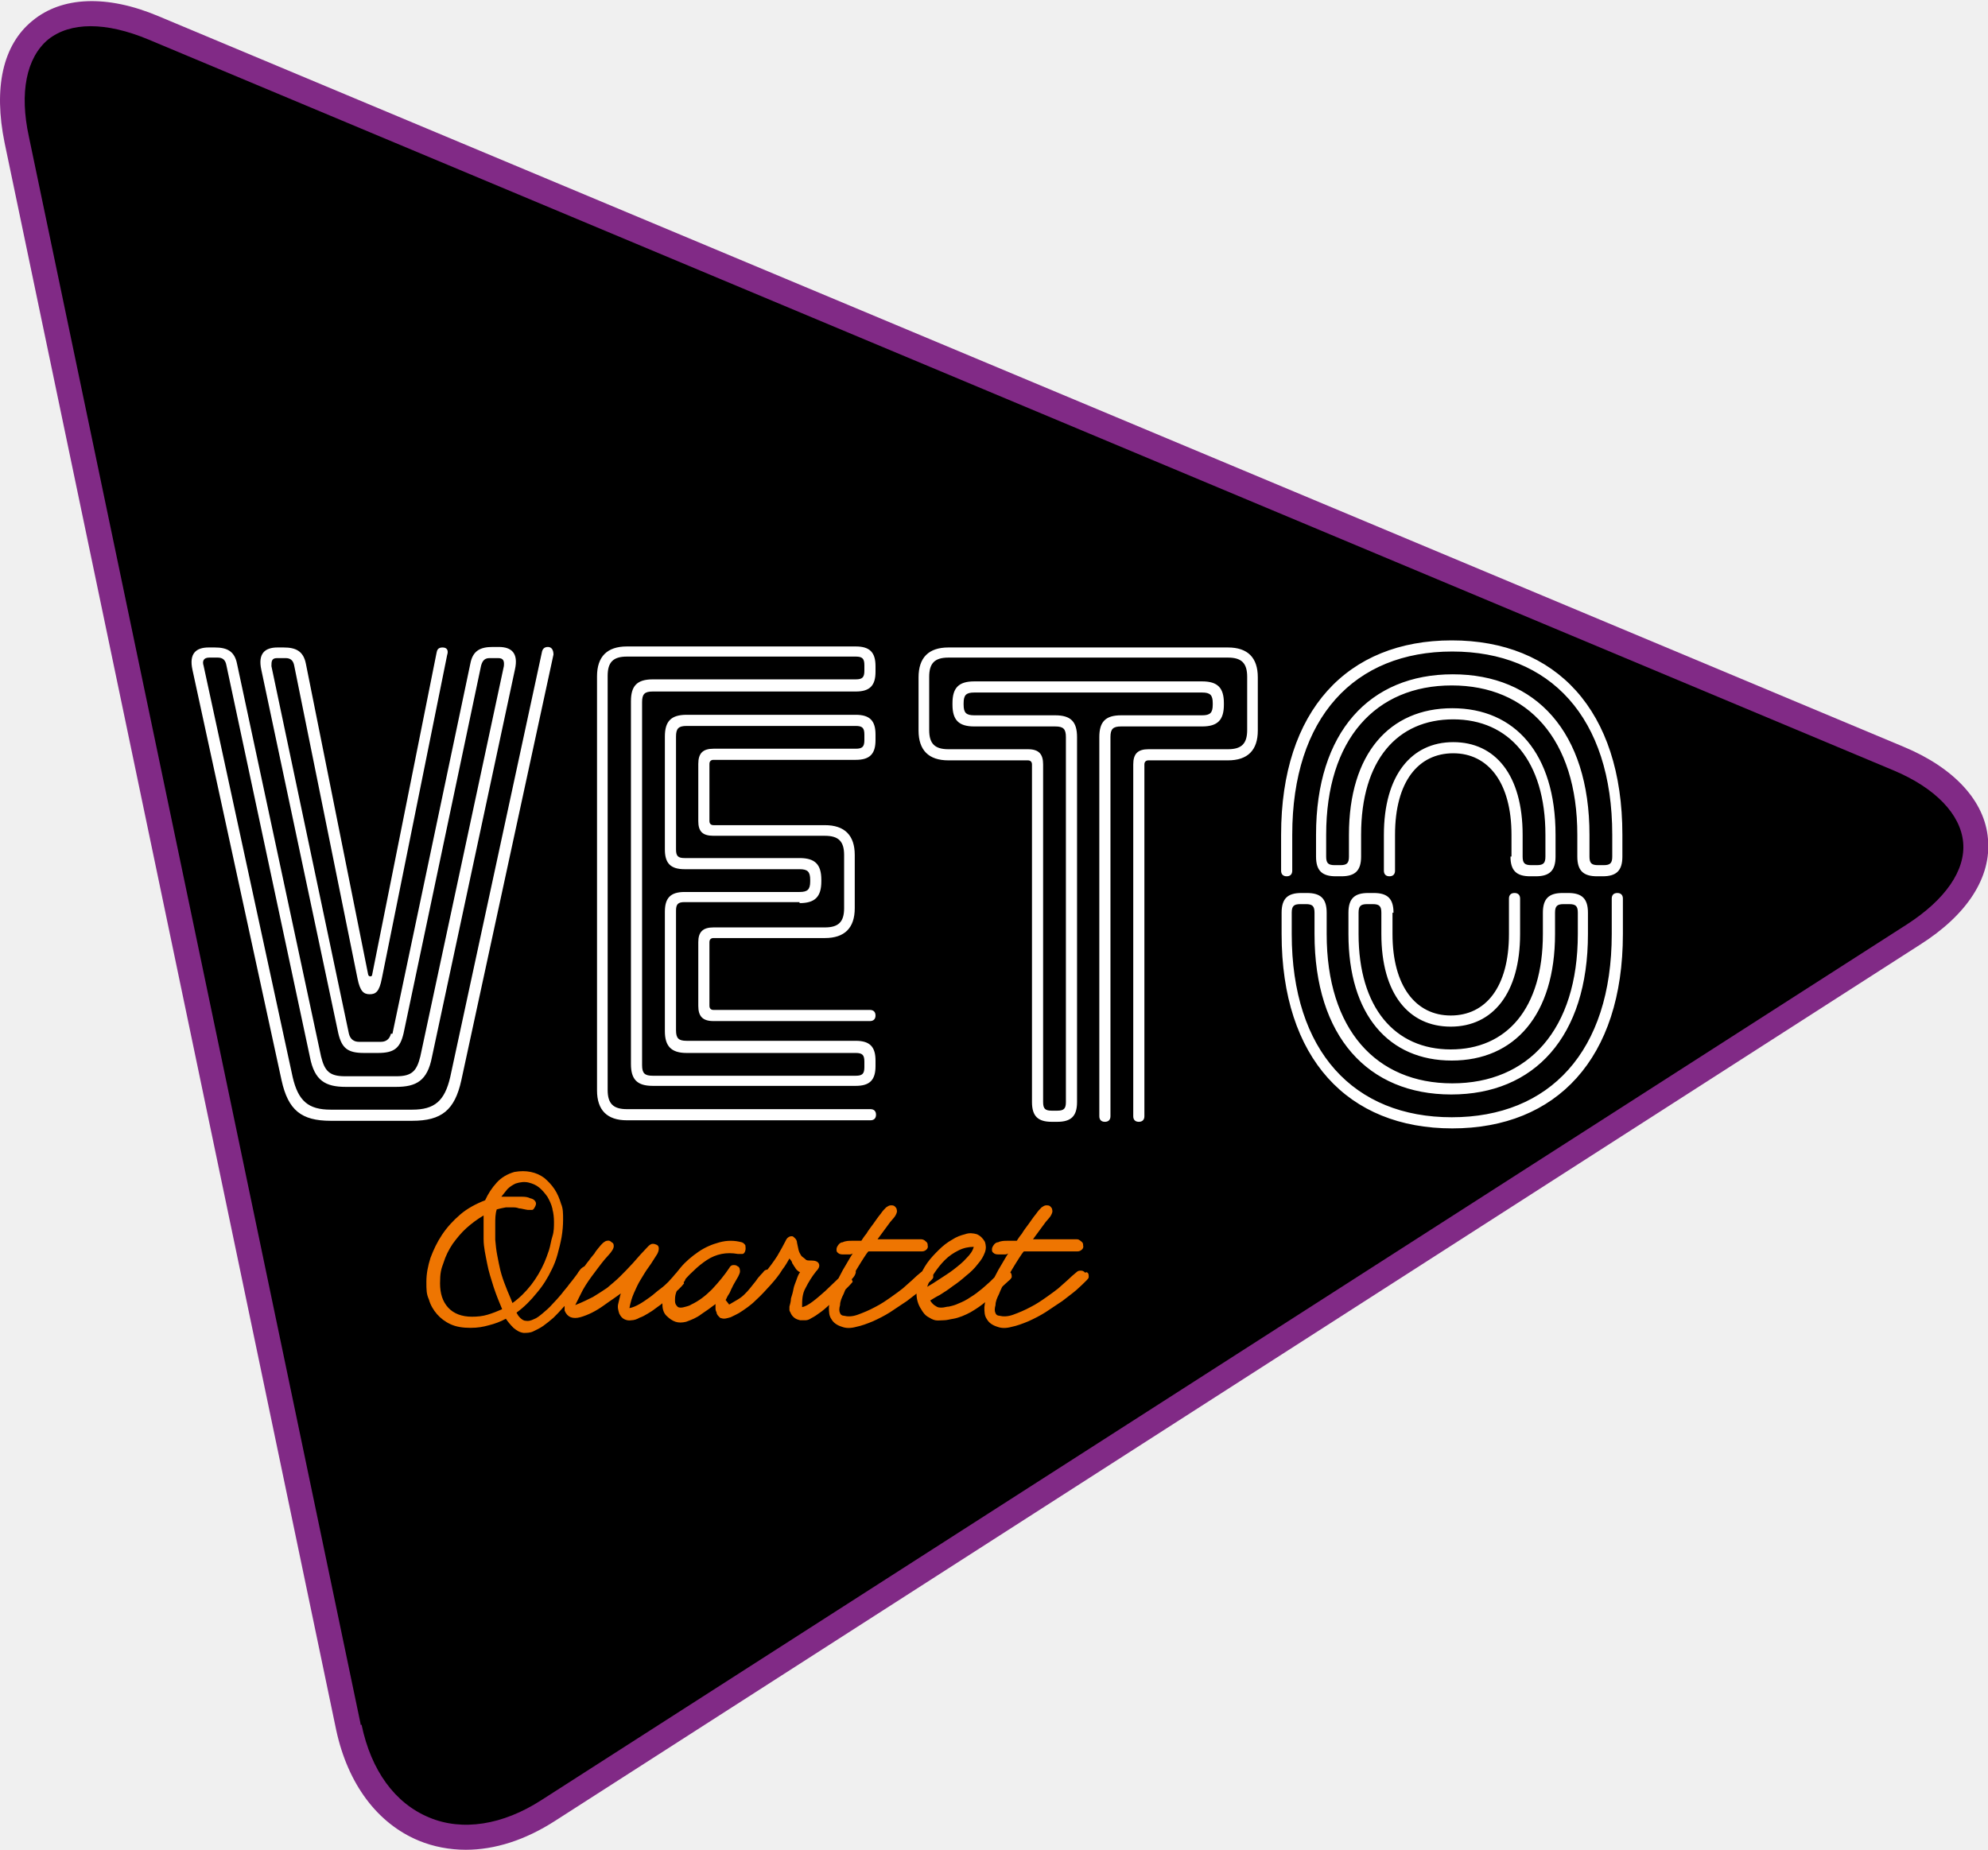
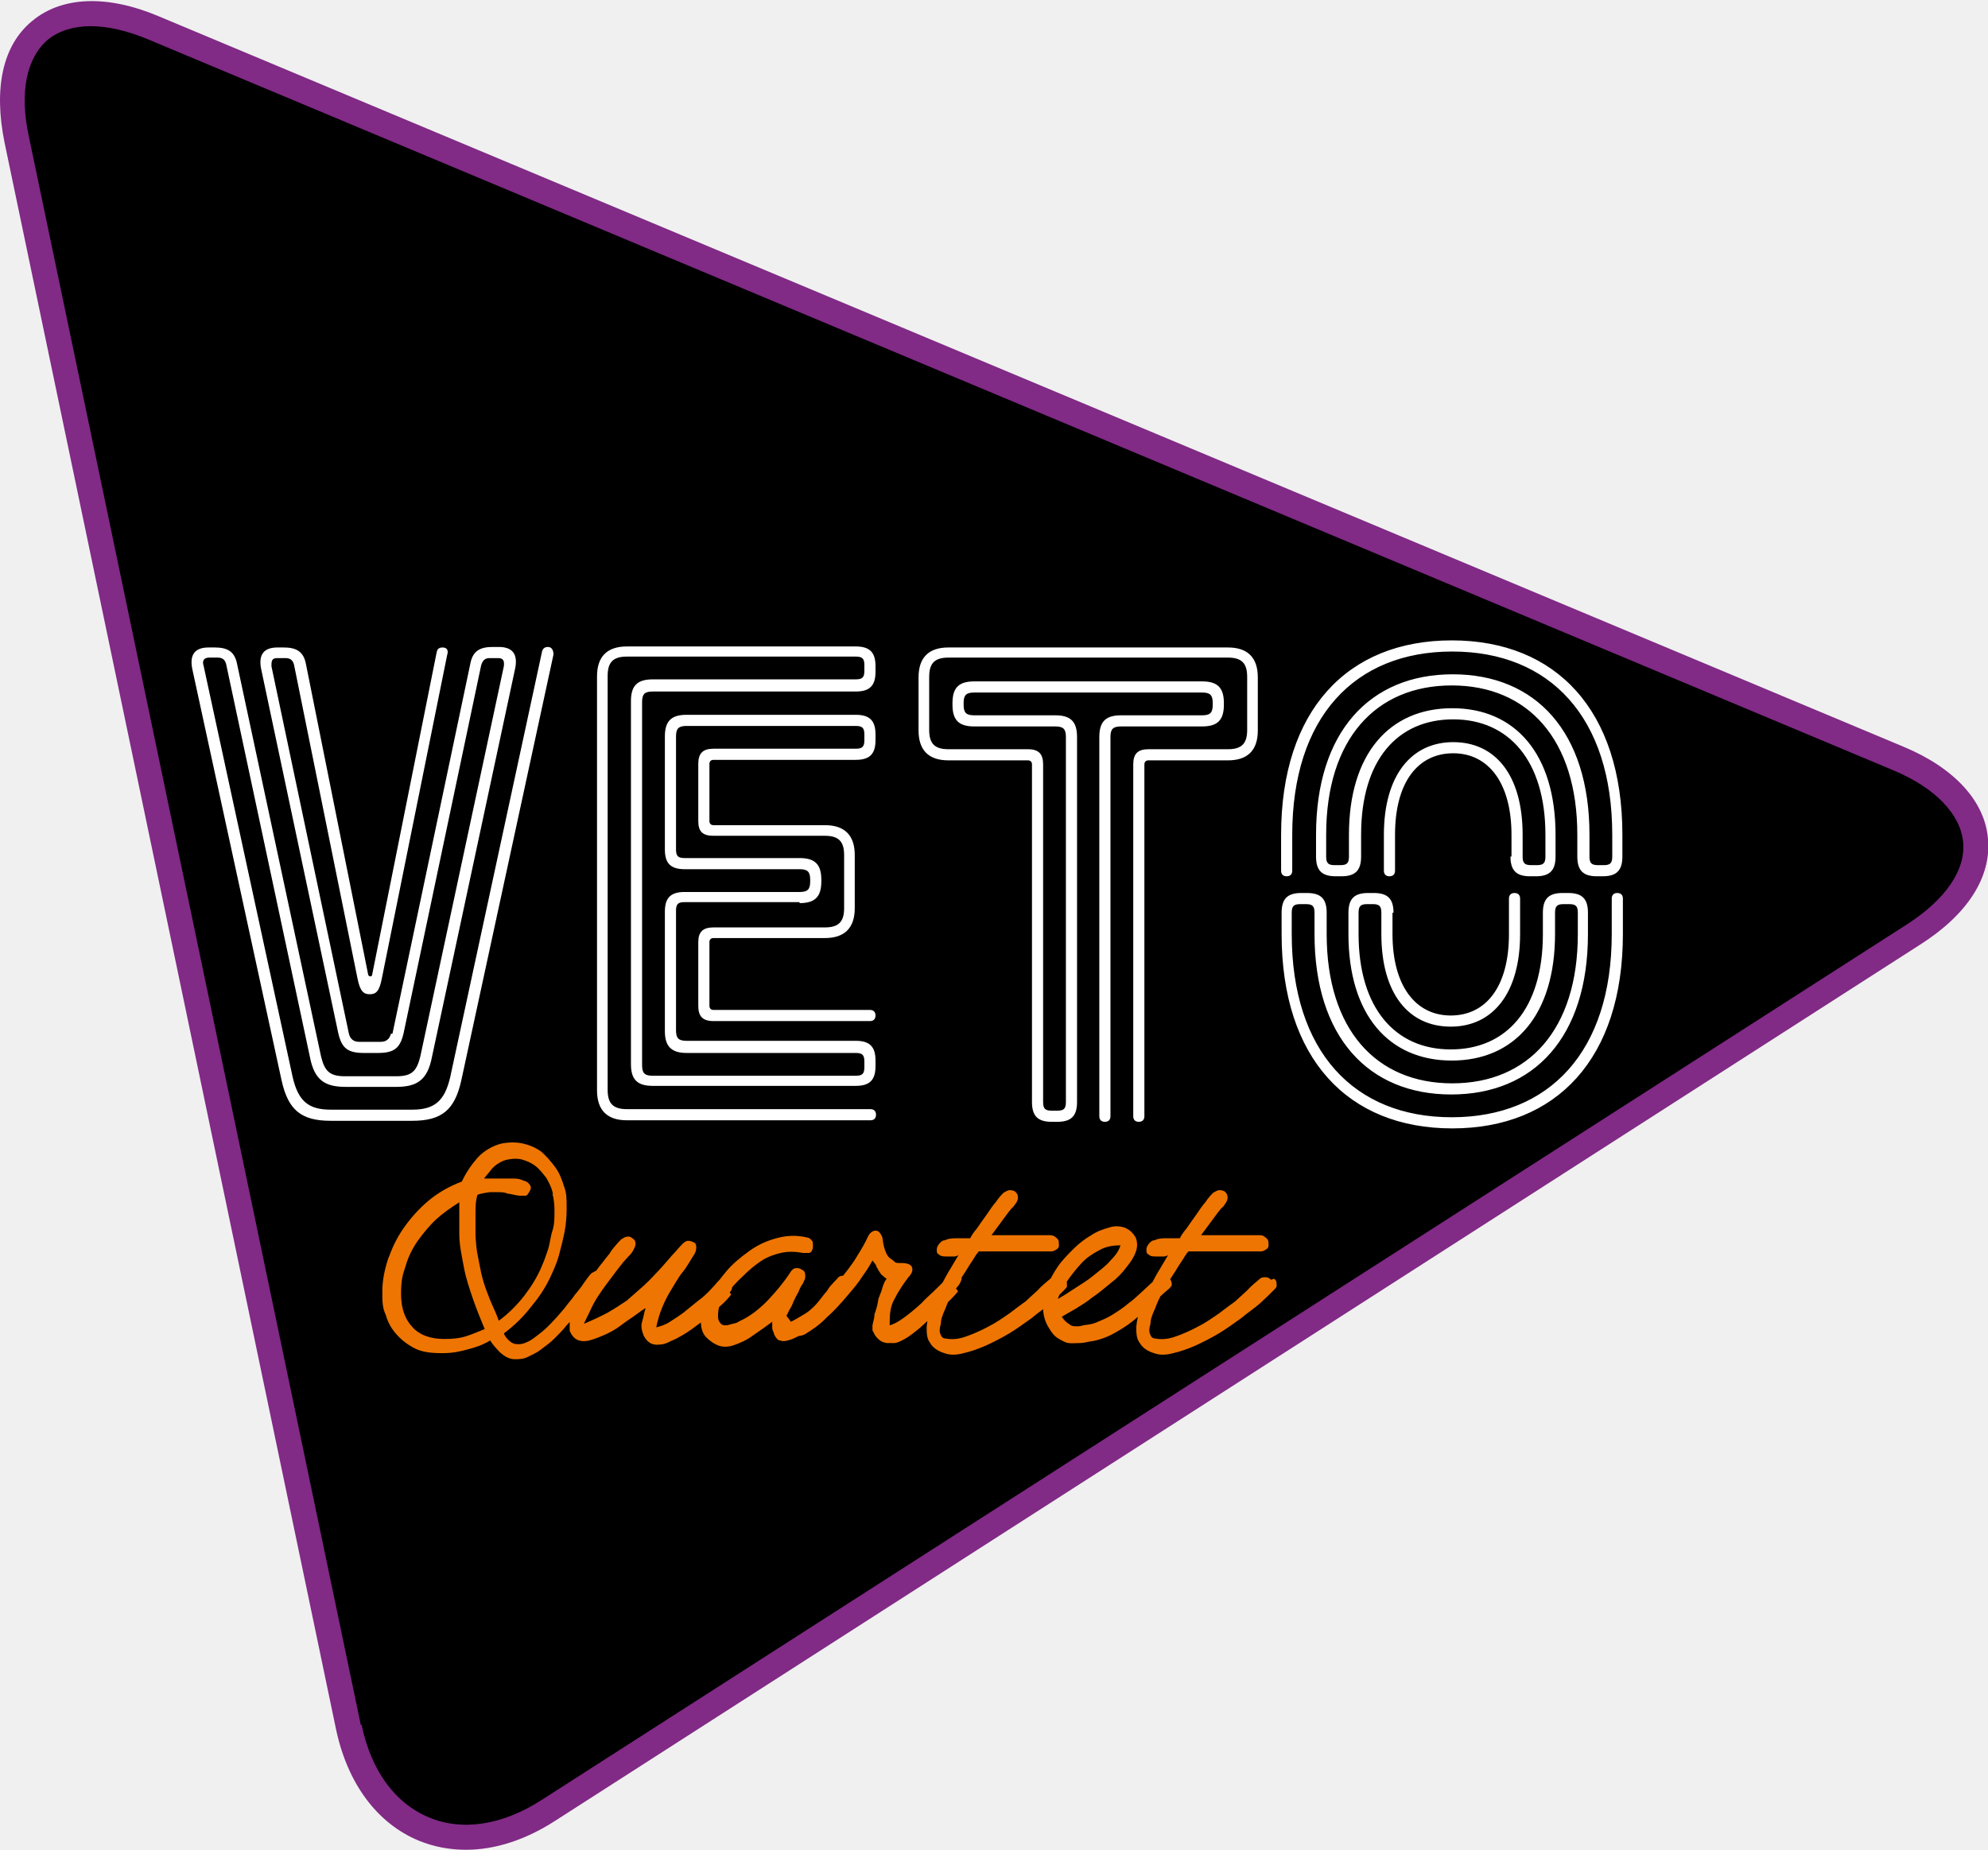
<svg xmlns="http://www.w3.org/2000/svg" id="Ebene_1" width="138.5mm" height="128.9mm" version="1.1" viewBox="0 0 392.6 365.4">
  <defs>
    <style>
      .st0 {
        fill: #ee7501;
      }

      .st1 {
        fill: #812a86;
      }

      .st2 {
        fill: #fff;
      }
    </style>
  </defs>
  <path d="M68.9,341.2c4.3,20.3,21.8,27.7,39.3,16.4l269.7-173c17.5-11.2,16.1-26.8-3-34.8L30.3,5.5C11.1-2.5-.9,7.4,3.3,27.7l65.5,313.5h0Z" />
-   <path class="st1" d="M92,365.4c-3.2,0-6.4-.6-9.3-1.8-8.2-3.4-14-11.2-16.3-21.8h0L.9,28.2C-1.3,17.4.5,8.9,6.4,4.1,12.2-.7,21.1-1.1,31.3,3.2l344.6,144.3c10.1,4.2,16.1,10.8,16.7,18.2.7,7.6-4.1,15-13.4,20.9L109.6,359.7c-5.9,3.8-11.9,5.7-17.6,5.7h0ZM71.4,340.7c1.9,9.1,6.6,15.5,13.3,18.3,6.6,2.8,14.6,1.5,22.2-3.4l269.7-173c7.6-4.9,11.6-10.7,11.1-16.2s-5.4-10.7-13.7-14.2L29.3,7.8c-8.4-3.5-15.4-3.5-19.8,0-4.3,3.6-5.7,10.5-3.8,19.2l65.5,313.5h0v.2Z" />
+   <path class="st1" d="M92,365.4c-3.2,0-6.4-.6-9.3-1.8-8.2-3.4-14-11.2-16.3-21.8h0L.9,28.2C-1.3,17.4.5,8.9,6.4,4.1,12.2-.7,21.1-1.1,31.3,3.2l344.6,144.3c10.1,4.2,16.1,10.8,16.7,18.2.7,7.6-4.1,15-13.4,20.9L109.6,359.7c-5.9,3.8-11.9,5.7-17.6,5.7h0ZM71.4,340.7c1.9,9.1,6.6,15.5,13.3,18.3,6.6,2.8,14.6,1.5,22.2-3.4l269.7-173c7.6-4.9,11.6-10.7,11.1-16.2s-5.4-10.7-13.7-14.2L29.3,7.8c-8.4-3.5-15.4-3.5-19.8,0-4.3,3.6-5.7,10.5-3.8,19.2l65.5,313.5h0v.2h.2Z" />
  <path class="st2" d="M275.2,180.3c0-2.8-1.2-3.9-3.9-3.9h-1.1c-2.7,0-3.9,1.1-3.9,3.9v4.2c0,16,8,25,20.4,25s20.4-9,20.4-25v-4.2c0-1.3.4-1.7,1.7-1.7h1.1c1.3,0,1.7.4,1.7,1.7v4.2c0,18.9-9.8,29.5-24.8,29.5s-24.8-10.6-24.8-29.5v-4.2c0-2.8-1.2-3.9-3.9-3.9h-1.1c-2.7,0-3.9,1.1-3.9,3.9v4.2c0,24.6,13.1,38.4,33.7,38.4s33.7-13.8,33.7-38.4v-7c0-.7-.4-1.1-1.1-1.1s-1.1.4-1.1,1.1v7c0,23.2-12.3,36.2-31.6,36.2s-31.6-13-31.6-36.2v-4.2c0-1.3.4-1.7,1.7-1.7h1.1c1.3,0,1.7.4,1.7,1.7v4.2c0,20.3,10.6,31.7,27,31.7s27-11.4,27-31.7v-4.2c0-2.8-1.2-3.9-3.9-3.9h-1.1c-2.7,0-3.9,1.1-3.9,3.9v4.2c0,14.8-7.2,22.8-18.2,22.8s-18.2-8.2-18.2-22.8v-4.2c0-1.3.4-1.7,1.7-1.7h1.1c1.3,0,1.7.4,1.7,1.7v4.2c0,11.8,5.4,18.3,13.7,18.3s13.7-6.6,13.7-18.3v-7c0-.7-.4-1.1-1.1-1.1s-1.1.4-1.1,1.1v7c0,10.5-4.6,16.1-11.5,16.1s-11.5-5.8-11.5-16.1v-4.2h.2,0ZM298.3,169.2c0,2.8,1.2,3.9,3.9,3.9h1.1c2.7,0,3.9-1.1,3.9-3.9v-4.3c0-16-8-25-20.4-25s-20.4,9-20.4,25v4.3c0,1.3-.4,1.7-1.7,1.7h-1.1c-1.3,0-1.7-.4-1.7-1.7v-4.3c0-18.9,9.8-29.5,24.8-29.5s24.8,10.6,24.8,29.5v4.3c0,2.8,1.2,3.9,3.9,3.9h1.1c2.7,0,3.9-1.1,3.9-3.9v-4.3c0-24.6-13.1-38.4-33.7-38.4s-33.7,13.8-33.7,38.4v7.1c0,.7.4,1.1,1.1,1.1s1.1-.4,1.1-1.1v-7.1c0-23.2,12.3-36.2,31.6-36.2s31.6,13,31.6,36.2v4.3c0,1.3-.4,1.7-1.7,1.7h-1.1c-1.3,0-1.7-.4-1.7-1.7v-4.3c0-20.3-10.6-31.7-27-31.7s-27,11.4-27,31.7v4.3c0,2.8,1.2,3.9,3.9,3.9h1.1c2.7,0,3.9-1.1,3.9-3.9v-4.3c0-14.8,7.2-22.8,18.2-22.8s18.2,8.2,18.2,22.8v4.3c0,1.3-.4,1.7-1.7,1.7h-1.1c-1.3,0-1.7-.4-1.7-1.7v-4.3c0-11.8-5.4-18.3-13.7-18.3s-13.7,6.6-13.7,18.3v7.1c0,.7.4,1.1,1.1,1.1s1.1-.4,1.1-1.1v-7.1c0-10.5,4.6-16.1,11.5-16.1s11.5,5.8,11.5,16.1v4.3h-.2,0ZM217.1,220.5c0,.7.4,1.1,1.1,1.1s1.1-.4,1.1-1.1v-74.9c0-1.6.5-2.1,2.1-2.1h16c3.1,0,4.3-1.3,4.3-4.3v-.3c0-3-1.2-4.3-4.3-4.3h-45c-3.1,0-4.3,1.3-4.3,4.3v.3c0,3,1.2,4.3,4.3,4.3h16c1.6,0,2.1.5,2.1,2.1v72.1c0,1.3-.4,1.7-1.7,1.7h-1.1c-1.3,0-1.7-.4-1.7-1.7v-66.7c0-2-.8-3-3-3h-15.7c-2.7,0-3.8-1.1-3.8-3.8v-10.5c0-2.7,1.1-3.8,3.8-3.8h55.2c2.7,0,3.8,1.1,3.8,3.8v10.5c0,2.7-1.1,3.8-3.8,3.8h-15.7c-2.1,0-3,.9-3,3v69.5c0,.7.4,1.1,1.1,1.1s1.1-.4,1.1-1.1v-69.5c0-.5.3-.8.8-.8h15.7c3.9,0,5.9-2,5.9-5.9v-10.5c0-3.9-2-5.9-5.9-5.9h-55.2c-3.9,0-5.9,2-5.9,5.9v10.5c0,3.9,2,5.9,5.9,5.9h15.7c.5,0,.8.3.8.8v66.7c0,2.8,1.2,3.9,3.9,3.9h1.1c2.7,0,3.9-1.1,3.9-3.9v-72.1c0-3-1.2-4.3-4.3-4.3h-16c-1.6,0-2.1-.5-2.1-2.1v-.3c0-1.6.5-2.1,2.1-2.1h45c1.6,0,2.1.5,2.1,2.1v.3c0,1.6-.5,2.1-2.1,2.1h-16c-3.1,0-4.3,1.3-4.3,4.3v74.9h0ZM157.9,178.4c3,0,4.3-1.2,4.3-4.3v-.3c0-3.1-1.3-4.3-4.3-4.3h-22.7c-1.3,0-1.7-.4-1.7-1.7v-22.3c0-1.6.5-2.1,2.1-2.1h33.4c1.3,0,1.7.4,1.7,1.7v1.1c0,1.3-.4,1.7-1.7,1.7h-28.1c-2.1,0-3,.9-3,3v11.3c0,2,.8,2.9,3,2.9h22c2.7,0,3.8,1.1,3.8,3.8v10.5c0,2.7-1.1,3.8-3.8,3.8h-22c-2.1,0-3,.9-3,2.9v12.6c0,2,.8,3,3,3h30.9c.7,0,1.1-.4,1.1-1.1s-.4-1.1-1.1-1.1h-30.9c-.5,0-.8-.3-.8-.8v-12.6c0-.5.3-.8.8-.8h22c3.9,0,5.9-2,5.9-5.9v-10.5c0-3.9-2-5.9-5.9-5.9h-22c-.5,0-.8-.3-.8-.8v-11.3c0-.5.3-.8.8-.8h28.1c2.8,0,3.9-1.2,3.9-3.9v-1.1c0-2.7-1.1-3.9-3.9-3.9h-33.4c-3.1,0-4.3,1.3-4.3,4.3v22.3c0,2.7,1.1,3.9,3.9,3.9h22.7c1.6,0,2.1.5,2.1,2.1v.3c0,1.6-.5,2.1-2.1,2.1h-22.7c-2.8,0-3.9,1.2-3.9,3.9v23.6c0,2.9,1.2,4.3,4.3,4.3h33.4c1.3,0,1.7.4,1.7,1.7v1.1c0,1.3-.4,1.7-1.7,1.7h-40.1c-1.6,0-2.1-.5-2.1-2.1v-71.7c0-1.6.5-2.1,2.1-2.1h40.1c2.8,0,3.9-1.2,3.9-3.9v-1.1c0-2.7-1.1-3.9-3.9-3.9h-45.2c-3.9,0-5.9,2-5.9,5.9v81.8c0,3.9,2,5.9,5.9,5.9h48.1c.7,0,1.1-.4,1.1-1.1s-.4-1.1-1.1-1.1h-48.1c-2.7,0-3.8-1.1-3.8-3.8v-81.8c0-2.7,1.1-3.8,3.8-3.8h45.2c1.3,0,1.7.4,1.7,1.7v1.1c0,1.3-.4,1.7-1.7,1.7h-40.1c-3.1,0-4.3,1.3-4.3,4.3v71.7c0,3,1.2,4.3,4.3,4.3h40.1c2.8,0,3.9-1.2,3.9-3.9v-1.1c0-2.7-1.1-3.9-3.9-3.9h-33.4c-1.6,0-2.1-.5-2.1-2.1v-23.6c0-1.3.4-1.7,1.7-1.7h22.7v.2h0ZM77.2,204.2c-.3,1.2-1.1,1.6-2,1.6h-4.3c-.9,0-1.7-.4-2-1.6l-15.3-72.6c0-.9,0-1.6,1.1-1.6h1.7c.9,0,1.5.4,1.7,1.5l12.5,61.8c.5,2.5,1.2,3.1,2.4,3.1s1.9-.5,2.4-3.1l12.9-63.9c.3-.9,0-1.5-.9-1.5s-1.1.5-1.2,1.1l-12.7,63.5c0,.5-.7.5-.8,0l-12.3-61.4c-.5-2.5-2-3.2-4.4-3.2h-1.2c-2.5,0-3.9,1.2-3.2,4.4l15.2,71.8c.7,3,1.9,3.9,5.1,3.9h2.7c3.2,0,4.4-.9,5.1-3.9l15.3-72.6c.3-1.1.8-1.5,1.7-1.5h1.7c1.1,0,1.2.7,1.1,1.6l-16.5,77.1c-.7,2.8-1.6,3.9-4.7,3.9h-10.2c-3.1,0-4-1.1-4.7-3.9l-16.6-77.6c-.5-2.5-2-3.2-4.4-3.2h-1.2c-2.5,0-3.9,1.2-3.2,4.4l17.6,81.1c1.3,5.9,3.9,8,9.7,8h16.1c5.8,0,8.4-2.1,9.7-8l18.2-84.1c0-.8-.3-1.5-1.1-1.5s-1.1.5-1.2,1.1l-18.1,83.9c-1.1,4.7-3.1,6.4-7.5,6.4h-16.1c-4.4,0-6.4-1.7-7.5-6.4l-17.6-81.3c-.3-.9,0-1.6,1.1-1.6h1.7c.9,0,1.5.4,1.7,1.5l16.5,77.4c.9,4.7,3.1,5.9,7.1,5.9h9.9c4,0,6.2-1.2,7.1-5.9l16.4-76.6c.7-3.2-.7-4.4-3.2-4.4h-1.2c-2.4,0-3.9.7-4.4,3.2l-15.4,73.2h-.3,0Z" />
-   <path class="st0" d="M214.3,251.4c-.3-.3-.5-.4-.8-.4s-.6,0-.9.3c-.6.5-1.2,1-1.8,1.6-.6.5-1.2,1.1-1.8,1.6-.5.4-1.3,1-2.3,1.7-1,.7-2,1.4-3.2,2-1.1.6-2.3,1.1-3.4,1.5-1.1.4-2,.4-2.8.2-.3,0-.6-.2-.7-.5-.2-.4-.2-.9,0-1.6,0-.7.3-1.4.7-2.2.3-.8.7-1.6,1.2-2.5.5-.8.9-1.6,1.4-2.4s.9-1.5,1.3-2.1c.4-.6.7-1.1,1-1.4h10.6c.4,0,.7-.2.9-.4s.3-.5.2-.8c0-.3,0-.5-.4-.8s-.5-.4-.9-.4h-8.6l2.5-3.4c.2-.2.4-.5.6-.7s.4-.5.5-.7c.2-.4.3-.7.2-1,0-.3-.2-.5-.4-.7s-.5-.2-.8-.2-.6.2-.9.4c-.3.3-.7.7-1.1,1.3-.5.6-.9,1.2-1.4,1.9s-1,1.3-1.4,2c-.5.6-.8,1.1-1,1.4h-1.9c-.5,0-1.2,0-1.8.3-.4,0-.7.3-.9.6s-.3.5-.3.8,0,.5.3.7c.2.2.5.3,1,.3h1.3s.3,0,.6-.2c-.3.5-.7,1.1-1.2,2-.5.8-1,1.7-1.5,2.7s-.9,2-1.3,3c-.4,1-.6,2-.7,2.9,0,.9,0,1.7.5,2.4.4.7,1.1,1.2,2.1,1.5.8.3,1.7.3,2.8,0,1-.2,2.1-.6,3.3-1.1,1.1-.5,2.3-1.1,3.4-1.8,1.1-.7,2.2-1.5,3.3-2.2,1-.8,2-1.5,2.8-2.2s1.5-1.4,2-1.9.4-.6.4-.8c0-.3,0-.6-.4-.8M192.3,246.3c-.2.8-.7,1.5-1.5,2.3-.7.8-1.6,1.5-2.5,2.2s-1.9,1.3-2.8,1.9c-.9.6-1.7,1.1-2.4,1.5.3-.9.8-1.8,1.4-2.7s1.3-1.8,2.1-2.6,1.7-1.4,2.7-1.9,2-.7,3-.7M199.2,251.3c-.3-.4-.6-.6-.9-.5-.3,0-.7.3-.9.6-.6.5-1.2,1.1-1.9,1.8-.7.6-1.4,1.3-2.1,1.8-.7.6-1.5,1.1-2.3,1.6s-1.6.8-2.3,1.1c-.5.2-1,.3-1.4.4-.5,0-.9.2-1.4.2s-.8,0-1.2-.3c-.4-.2-.8-.6-1.1-1.1.5-.3,1.1-.7,1.9-1.1.8-.5,1.6-1,2.5-1.7.9-.6,1.8-1.3,2.7-2.1.9-.7,1.7-1.5,2.3-2.3.7-.8,1.1-1.5,1.4-2.3.3-.8.2-1.5,0-2.1-.4-.7-.9-1.2-1.6-1.5-.7-.2-1.5-.3-2.3,0-.8.2-1.7.5-2.6,1.1-.9.5-1.8,1.2-2.6,2s-1.6,1.6-2.3,2.6-1.2,2-1.6,3c-.4,1-.5,2.1-.5,3.1s.3,2.1.9,3c.4.7.8,1.2,1.3,1.5s1,.6,1.5.7,1.1,0,1.7,0,1.2-.2,1.9-.3c1.1-.2,2.3-.7,3.4-1.3,1.2-.7,2.2-1.4,3-2.1.8-.6,1.5-1.3,2.3-2,.8-.8,1.5-1.5,2.2-2.1.3-.2.5-.5.6-.7,0-.3,0-.6-.2-.9M183.6,251.4c-.3-.3-.5-.4-.8-.4s-.6,0-.9.3c-.6.5-1.2,1-1.8,1.6-.6.5-1.2,1.1-1.8,1.6-.5.4-1.3,1-2.3,1.7-1,.7-2,1.4-3.2,2-1.1.6-2.3,1.1-3.4,1.5-1.1.4-2,.4-2.8.2-.3,0-.6-.2-.7-.5-.2-.4-.2-.9,0-1.6,0-.7.3-1.4.7-2.2.3-.8.7-1.6,1.2-2.5.5-.8.9-1.6,1.4-2.4s.9-1.5,1.3-2.1c.4-.6.7-1.1,1-1.4h10.6c.4,0,.7-.2.9-.4s.3-.5.2-.8c0-.3,0-.5-.4-.8-.2-.2-.5-.4-.9-.4h-8.6l2.5-3.4c.2-.2.4-.5.6-.7.2-.2.4-.5.5-.7.2-.4.3-.7.2-1,0-.3-.2-.5-.4-.7s-.5-.2-.8-.2-.6.2-.9.4c-.3.3-.7.7-1.1,1.3-.5.6-.9,1.2-1.4,1.9s-1,1.3-1.4,2c-.5.6-.8,1.1-1,1.4h-1.9c-.5,0-1.2,0-1.8.3-.4,0-.7.3-.9.6s-.3.5-.3.8,0,.5.3.7c.2.2.5.3,1,.3h1.3s.3,0,.6-.2c-.3.5-.7,1.1-1.2,2-.5.8-1,1.7-1.5,2.7s-.9,2-1.3,3c-.4,1-.6,2-.7,2.9,0,.9,0,1.7.5,2.4.4.7,1.1,1.2,2.1,1.5.8.3,1.7.3,2.8,0,1-.2,2.1-.6,3.3-1.1,1.1-.5,2.3-1.1,3.4-1.8,1.1-.7,2.2-1.5,3.3-2.2,1-.8,2-1.5,2.8-2.2s1.5-1.4,2-1.9.4-.6.4-.8c0-.3,0-.6-.4-.8M168.2,252.7c.5-.5.7-.9.8-1.3,0-.4,0-.6-.2-.8s-.4-.3-.7-.2c-.3,0-.6.2-.9.5l-1.8,1.8c-.8.8-1.6,1.5-2.4,2.3-.9.8-1.7,1.5-2.5,2.1s-1.5,1-2.1,1.1c0-1.3,0-2.6.7-3.8.6-1.2,1.3-2.3,2.1-3.3.6-.6.7-1.1.5-1.5s-.7-.6-1.5-.6-.9,0-1.2-.3-.6-.4-.8-.7-.4-.7-.5-1.1-.2-.9-.3-1.4c0-.4-.2-.7-.4-.9s-.4-.4-.6-.4-.4,0-.7.2-.4.4-.6.8c-.4.8-.9,1.7-1.6,2.9-.7,1.1-1.6,2.3-2.5,3.4-1,1.2-2,2.3-3.1,3.4-1.1,1.1-2.3,2-3.5,2.7-.4.2-.5.5-.6.7,0,.3,0,.6.2.8.2.2.5.4.8.5.3,0,.7,0,1.1-.2,1.1-.7,2.3-1.5,3.3-2.5,1.1-1,2.1-2.1,3-3.1s1.7-2,2.3-3c.7-.9,1.1-1.7,1.4-2.2.2.2.4.5.5.7,0,.3.3.5.4.8.2.2.3.5.5.7s.4.4.7.5c-.3.4-.5.9-.7,1.5s-.5,1.2-.6,1.8-.3,1.3-.5,1.9c0,.6-.2,1.2-.3,1.6v.7c0,.2.2.4.3.7.2.4.5.7.8.9.3.2.6.3,1,.4h1.1c.4,0,.8-.2,1.1-.4.6-.3,1.2-.7,2-1.3.8-.6,1.5-1.3,2.3-2s1.5-1.4,2.2-2.1,1.3-1.3,1.7-1.8M152.4,252.7c.3-.3.4-.6.3-.9,0-.3,0-.6-.3-.7-.2-.2-.4-.3-.7-.3s-.6,0-.9.4-.5.5-.8.9c-.3.3-.5.6-.7.9-.5.6-.9,1.1-1.2,1.5s-.7.8-1.1,1.2c-.4.4-.8.7-1.3,1s-1,.6-1.7,1l-.7-.9c.2-.3.3-.7.6-1.1s.4-.9.7-1.4c.2-.5.5-.9.7-1.3s.5-.8.6-1.1c.2-.4.3-.7.2-1.1,0-.3-.2-.6-.5-.7-.2-.2-.5-.2-.8-.2s-.6.2-.8.6c-1,1.5-2.1,2.8-3.4,4.2-1.3,1.3-2.6,2.3-4.1,3-.3.2-.6.3-1,.4s-.7.2-1,.2-.6,0-.8-.3c-.2-.2-.4-.5-.4-1s0-1,.2-1.6.5-1.1.8-1.4c.8-1.1,1.7-2.1,2.6-2.9.9-.9,1.8-1.6,2.7-2.2s1.9-1,2.9-1.2,2.1-.2,3.2,0h.9c.3,0,.5-.3.6-.7s0-.7,0-1c-.2-.3-.4-.5-.7-.6-1.5-.4-2.9-.4-4.4,0s-2.9,1-4.2,1.9-2.5,1.9-3.5,3.1-1.9,2.4-2.5,3.6-1,2.4-1.1,3.4c0,1.1.2,1.9.8,2.5s1.2,1,1.8,1.2,1.3.2,2.1,0c1.1-.4,2.1-.8,3-1.5.9-.6,1.9-1.3,2.8-2v.7c0,.3,0,.6.2.9,0,.3.2.6.4.8.2.2.3.4.6.4.5.2,1.1,0,1.8-.2.6-.3,1.3-.6,1.9-1,.6-.4,1.2-.9,1.7-1.4s1-.9,1.3-1.3c.5-.6,1-1.2,1.6-1.8.5-.6,1.1-1.2,1.6-1.8M135,253.3c.3-.3.4-.6.4-1s0-.7-.2-.9c-.2-.3-.4-.4-.6-.5-.3,0-.5,0-.8.3s-.6.6-.9,1c-.3.3-.6.7-.9,1s-.9.9-1.6,1.4c-.7.5-1.3,1.1-2,1.6-.7.5-1.4,1-2.1,1.4s-1.4.7-2,.8c.2-1.1.5-2.1.9-3s.8-1.8,1.3-2.6,1-1.7,1.6-2.5,1.1-1.7,1.7-2.6c.2-.4.3-.7.3-1.1s-.2-.6-.4-.7-.5-.2-.8-.2-.6.2-.9.5c-.5.5-1,1.1-1.5,1.6-.5.6-1,1.1-1.5,1.7-.9,1-1.8,1.9-2.6,2.7s-1.7,1.5-2.5,2.2c-.9.6-1.8,1.2-2.8,1.8-1,.5-2.2,1.1-3.5,1.6l1-2c.6-1.3,1.4-2.5,2.2-3.6.9-1.2,1.7-2.3,2.6-3.4.3-.3.5-.6.8-.9s.5-.6.7-.9.3-.6.3-.8c0-.3,0-.6-.4-.8-.3-.3-.6-.4-.9-.3-.3,0-.5.2-.8.4-.3.3-.6.6-.9,1s-.6.7-.8,1.1c-.3.4-.7.8-1.1,1.4-.5.6-.9,1.2-1.4,1.9s-1,1.4-1.5,2.1-.9,1.5-1.2,2.2c-.3.7-.6,1.4-.7,2v1.7c.3.7.7,1.1,1.2,1.3.5.2,1.2.2,1.9,0s1.5-.5,2.3-.9,1.6-.9,2.3-1.4,1.4-1,2-1.4,1.1-.8,1.4-1c-.2.6-.3,1.3-.5,2s0,1.4.2,2c.3.6.6.9,1,1.1s.9.3,1.4.2c.5,0,1.1-.2,1.6-.5.6-.2,1.1-.5,1.6-.8.5-.3,1-.6,1.5-1,.4-.3.8-.6,1.1-.8.8-.7,1.6-1.3,2.4-2,.8-.7,1.6-1.4,2.2-2.2M99.2,258.6c-.9.4-1.9.8-2.9,1.1-1,.3-2,.4-3.1.4-2,0-3.6-.6-4.7-1.8-1.1-1.2-1.6-2.8-1.6-4.8s.2-2.8.7-4.1c.4-1.3,1-2.5,1.8-3.7.8-1.1,1.7-2.2,2.7-3.1s2.2-1.8,3.4-2.5v4.7c0,1.6.4,3.2.7,4.8.3,1.6.8,3.1,1.3,4.7.5,1.5,1.1,3,1.7,4.4M109.1,238.9c.2.7.3,1.6.3,2.5s0,1.9-.3,2.8-.4,1.9-.7,2.8-.6,1.7-.9,2.4c-.7,1.6-1.6,3.1-2.6,4.4-1.1,1.4-2.3,2.6-3.7,3.6-.4-1.1-.9-2.1-1.3-3.2-.4-1-.8-2.1-1.1-3.3-.2-.9-.4-1.8-.6-2.9-.2-1-.3-2-.4-3.1v-3.1c0-1,0-2,.3-2.9.7-.2,1.3-.3,1.8-.4h1.3c.4,0,.8,0,1.3.2.4,0,1,.2,1.7.3h.9c.2,0,.4-.3.6-.7s.2-.7,0-1-.5-.5-1-.6c-.4-.2-.9-.3-1.5-.3h-4.2c.4-.5.8-1,1.2-1.5.5-.5,1-.8,1.6-1.1.9-.3,1.8-.4,2.6-.2.8.2,1.5.5,2.1,1s1.1,1.1,1.6,1.8c.4.7.8,1.5,1,2.4M116.8,251.9c.2-.3.3-.6.3-.8s0-.5-.5-.8c-.3-.3-.6-.3-.8-.3s-.5.2-.8.4-.5.5-.8.9c-.2.4-.5.7-.7,1-.3.4-.6.8-1.1,1.4-.4.6-1,1.2-1.5,1.9-.6.7-1.2,1.4-1.8,2-.6.7-1.3,1.3-1.9,1.8s-1.2,1-1.8,1.2c-.6.3-1.1.4-1.6.3-.4,0-.8-.3-1.1-.6-.3-.3-.5-.6-.7-1,1.5-1.1,2.8-2.4,4-3.9,1.2-1.4,2.2-3,3-4.7.4-.8.8-1.8,1.1-2.9s.6-2.3.8-3.4c.2-1.2.3-2.3.3-3.5s0-2.2-.4-3.1c-.3-1-.7-2-1.3-2.9s-1.3-1.6-2-2.2c-.8-.6-1.7-1-2.7-1.2s-2-.2-3.2,0c-1.4.4-2.6,1.1-3.5,2.1-1,1.1-1.7,2.2-2.3,3.5-1.8.7-3.5,1.6-4.9,2.8s-2.6,2.5-3.6,4-1.7,3-2.3,4.6c-.5,1.6-.8,3.1-.8,4.7s0,2.4.5,3.5c.3,1.1.9,2.1,1.6,2.9s1.6,1.5,2.7,2,2.4.7,3.9.7,2.5-.2,3.6-.5c1.2-.3,2.3-.7,3.4-1.3.4.6.9,1.2,1.5,1.8.6.5,1.2.9,2,1,.6,0,1.3,0,1.9-.3s1.3-.6,2-1.1,1.3-1,2-1.6c.6-.6,1.2-1.2,1.8-1.9.6-.6,1.1-1.3,1.6-1.9s.9-1.1,1.2-1.6c.4-.5.9-1,1.3-1.6.5-.5.9-1.1,1.2-1.7" />
+   <path class="st0" d="M251,252.8c-.4-.4-.7-.5-1.1-.5s-.8,0-1.2.4c-.8.7-1.6,1.3-2.4,2.2-.8.7-1.6,1.5-2.4,2.2-.7.5-1.8,1.3-3.1,2.3-1.3.9-2.7,1.9-4.3,2.7-1.5.8-3.1,1.5-4.6,2-1.5.5-2.7.5-3.8.3-.4,0-.8-.3-.9-.7-.3-.5-.3-1.2,0-2.2,0-.9.4-1.9.9-3,.4-1.1.9-2.2,1.6-3.4.7-1.1,1.2-2.2,1.9-3.2s1.2-2,1.8-2.8c.5-.8.9-1.5,1.3-1.9h14.3c.5,0,.9-.3,1.2-.5s.4-.7.3-1.1c0-.4,0-.7-.5-1.1s-.7-.5-1.2-.5h-11.6l3.4-4.6c.3-.3.5-.7.8-.9s.5-.7.7-.9c.3-.5.4-.9.3-1.3,0-.4-.3-.7-.5-.9s-.7-.3-1.1-.3-.8.3-1.2.5c-.4.4-.9.9-1.5,1.8-.7.8-1.2,1.6-1.9,2.6s-1.3,1.8-1.9,2.7c-.7.8-1.1,1.5-1.3,1.9h-2.6c-.7,0-1.6,0-2.4.4-.5,0-.9.4-1.2.8s-.4.7-.4,1.1,0,.7.4.9c.3.3.7.4,1.3.4h1.8s.4,0,.8-.3c-.4.7-.9,1.5-1.6,2.7-.7,1.1-1.3,2.3-2,3.6s-1.2,2.7-1.8,4c-.5,1.3-.8,2.7-.9,3.9,0,1.2,0,2.3.7,3.2.5.9,1.5,1.6,2.8,2,1.1.4,2.3.4,3.8,0,1.3-.3,2.8-.8,4.4-1.5,1.5-.7,3.1-1.5,4.6-2.4,1.5-.9,3-2,4.4-3,1.3-1.1,2.7-2,3.8-3s2-1.9,2.7-2.6.5-.8.5-1.1c0-.4,0-.8-.5-1.1M221.3,245.9c-.3,1.1-.9,2-2,3.1-.9,1.1-2.2,2-3.4,3s-2.6,1.8-3.8,2.6c-1.2.8-2.3,1.5-3.2,2,.4-1.2,1.1-2.4,1.9-3.6s1.8-2.4,2.8-3.5,2.3-1.9,3.6-2.6,2.7-.9,4-.9M230.6,252.6c-.4-.5-.8-.8-1.2-.7-.4,0-.9.4-1.2.8-.8.7-1.6,1.5-2.6,2.4-.9.8-1.9,1.8-2.8,2.4-.9.8-2,1.5-3.1,2.2s-2.2,1.1-3.1,1.5c-.7.3-1.3.4-1.9.5-.7,0-1.2.3-1.9.3s-1.1,0-1.6-.4c-.5-.3-1.1-.8-1.5-1.5.7-.4,1.5-.9,2.6-1.5,1.1-.7,2.2-1.3,3.4-2.3,1.2-.8,2.4-1.8,3.6-2.8,1.2-.9,2.3-2,3.1-3.1.9-1.1,1.5-2,1.9-3.1.4-1.1.3-2,0-2.8-.5-.9-1.2-1.6-2.2-2-.9-.3-2-.4-3.1,0-1.1.3-2.3.7-3.5,1.5-1.2.7-2.4,1.6-3.5,2.7s-2.2,2.2-3.1,3.5-1.6,2.7-2.2,4c-.5,1.3-.7,2.8-.7,4.2s.4,2.8,1.2,4c.5.9,1.1,1.6,1.8,2s1.3.8,2,.9,1.5,0,2.3,0,1.6-.3,2.6-.4c1.5-.3,3.1-.9,4.6-1.8,1.6-.9,3-1.9,4-2.8,1.1-.8,2-1.8,3.1-2.7,1.1-1.1,2-2,3-2.8.4-.3.7-.7.8-.9,0-.4,0-.8-.3-1.2M209.6,252.8c-.4-.4-.7-.5-1.1-.5s-.8,0-1.2.4c-.8.7-1.6,1.3-2.4,2.2-.8.7-1.6,1.5-2.4,2.2-.7.5-1.8,1.3-3.1,2.3-1.3.9-2.7,1.9-4.3,2.7-1.5.8-3.1,1.5-4.6,2-1.5.5-2.7.5-3.8.3-.4,0-.8-.3-.9-.7-.3-.5-.3-1.2,0-2.2,0-.9.4-1.9.9-3,.4-1.1.9-2.2,1.6-3.4.7-1.1,1.2-2.2,1.9-3.2s1.2-2,1.8-2.8c.5-.8.9-1.5,1.3-1.9h14.3c.5,0,.9-.3,1.2-.5s.4-.7.3-1.1c0-.4,0-.7-.5-1.1-.3-.3-.7-.5-1.2-.5h-11.6l3.4-4.6c.3-.3.5-.7.8-.9.3-.3.5-.7.7-.9.3-.5.4-.9.3-1.3,0-.4-.3-.7-.5-.9s-.7-.3-1.1-.3-.8.3-1.2.5c-.4.4-.9.9-1.5,1.8-.7.8-1.2,1.6-1.9,2.6s-1.3,1.8-1.9,2.7c-.7.8-1.1,1.5-1.3,1.9h-2.6c-.7,0-1.6,0-2.4.4-.5,0-.9.4-1.2.8s-.4.7-.4,1.1,0,.7.4.9c.3.3.7.4,1.3.4h1.8s.4,0,.8-.3c-.4.7-.9,1.5-1.6,2.7-.7,1.1-1.3,2.3-2,3.6s-1.2,2.7-1.8,4c-.5,1.3-.8,2.7-.9,3.9,0,1.2,0,2.3.7,3.2.5.9,1.5,1.6,2.8,2,1.1.4,2.3.4,3.8,0,1.3-.3,2.8-.8,4.4-1.5,1.5-.7,3.1-1.5,4.6-2.4,1.5-.9,3-2,4.4-3,1.3-1.1,2.7-2,3.8-3s2-1.9,2.7-2.6.5-.8.5-1.1c0-.4,0-.8-.5-1.1M188.8,254.5c.7-.7.9-1.2,1.1-1.8,0-.5,0-.8-.3-1.1s-.5-.4-.9-.3c-.4,0-.8.3-1.2.7l-2.4,2.4c-1.1,1.1-2.2,2-3.2,3.1-1.2,1.1-2.3,2-3.4,2.8s-2,1.3-2.8,1.5c0-1.8,0-3.5.9-5.1.8-1.6,1.8-3.1,2.8-4.4.8-.8.9-1.5.7-2s-.9-.8-2-.8-1.2,0-1.6-.4-.8-.5-1.1-.9-.5-.9-.7-1.5-.3-1.2-.4-1.9c0-.5-.3-.9-.5-1.2s-.5-.5-.8-.5-.5,0-.9.3-.5.5-.8,1.1c-.5,1.1-1.2,2.3-2.2,3.9-.9,1.5-2.2,3.1-3.4,4.6-1.3,1.6-2.7,3.1-4.2,4.6-1.5,1.5-3.1,2.7-4.7,3.6-.5.3-.7.7-.8.9,0,.4,0,.8.3,1.1.3.3.7.5,1.1.7.4,0,.9,0,1.5-.3,1.5-.9,3.1-2,4.4-3.4,1.5-1.3,2.8-2.8,4-4.2s2.3-2.7,3.1-4c.9-1.2,1.5-2.3,1.9-3,.3.3.5.7.7.9,0,.4.4.7.5,1.1.3.3.4.7.7.9s.5.5.9.7c-.4.5-.7,1.2-.9,2s-.7,1.6-.8,2.4-.4,1.8-.7,2.6c0,.8-.3,1.6-.4,2.2v.9c0,.3.3.5.4.9.3.5.7.9,1.1,1.2.4.3.8.4,1.3.5h1.5c.5,0,1.1-.3,1.5-.5.8-.4,1.6-.9,2.7-1.8,1.1-.8,2-1.8,3.1-2.7s2-1.9,3-2.8,1.8-1.8,2.3-2.4M167.5,254.5c.4-.4.5-.8.4-1.2,0-.4,0-.8-.4-.9-.3-.3-.5-.4-.9-.4s-.8,0-1.2.5-.7.7-1.1,1.2c-.4.4-.7.8-.9,1.2-.7.8-1.2,1.5-1.6,2s-.9,1.1-1.5,1.6c-.5.5-1.1.9-1.8,1.3s-1.3.8-2.3,1.3l-.9-1.2c.3-.4.4-.9.8-1.5s.5-1.2.9-1.9c.3-.7.7-1.2.9-1.8s.7-1.1.8-1.5c.3-.5.4-.9.3-1.5,0-.4-.3-.8-.7-.9-.3-.3-.7-.3-1.1-.3s-.8.3-1.1.8c-1.3,2-2.8,3.8-4.6,5.7-1.8,1.8-3.5,3.1-5.5,4-.4.3-.8.4-1.3.5s-.9.3-1.3.3-.8,0-1.1-.4c-.3-.3-.5-.7-.5-1.3s0-1.3.3-2.2.7-1.5,1.1-1.9c1.1-1.5,2.3-2.8,3.5-3.9,1.2-1.2,2.4-2.2,3.6-3s2.6-1.3,3.9-1.6,2.8-.3,4.3,0h1.2c.4,0,.7-.4.8-.9s0-.9,0-1.3c-.3-.4-.5-.7-.9-.8-2-.5-3.9-.5-5.9,0s-3.9,1.3-5.7,2.6-3.4,2.6-4.7,4.2-2.6,3.2-3.4,4.9-1.3,3.2-1.5,4.6c0,1.5.3,2.6,1.1,3.4s1.6,1.3,2.4,1.6,1.8.3,2.8,0c1.5-.5,2.8-1.1,4-2,1.2-.8,2.6-1.8,3.8-2.7v.9c0,.4,0,.8.3,1.2,0,.4.3.8.5,1.1.3.3.4.5.8.5.7.3,1.5,0,2.4-.3.8-.4,1.8-.8,2.6-1.3.8-.5,1.6-1.2,2.3-1.9s1.3-1.2,1.8-1.8c.7-.8,1.3-1.6,2.2-2.4.7-.8,1.5-1.6,2.2-2.4M144.1,255.3c.4-.4.5-.8.5-1.3s0-.9-.3-1.2c-.3-.4-.5-.5-.8-.7-.4,0-.7,0-1.1.4s-.8.8-1.2,1.3c-.4.4-.8.9-1.2,1.3s-1.2,1.2-2.2,1.9c-.9.7-1.8,1.5-2.7,2.2s-1.9,1.3-2.8,1.9-1.9.9-2.7,1.1c.3-1.5.7-2.8,1.2-4s1.1-2.4,1.8-3.5,1.3-2.3,2.2-3.4,1.5-2.3,2.3-3.5c.3-.5.4-.9.4-1.5s-.3-.8-.5-.9-.7-.3-1.1-.3-.8.3-1.2.7c-.7.7-1.3,1.5-2,2.2-.7.8-1.3,1.5-2,2.3-1.2,1.3-2.4,2.6-3.5,3.6s-2.3,2-3.4,3c-1.2.8-2.4,1.6-3.8,2.4-1.3.7-3,1.5-4.7,2.2l1.3-2.7c.8-1.8,1.9-3.4,3-4.9,1.2-1.6,2.3-3.1,3.5-4.6.4-.4.7-.8,1.1-1.2s.7-.8.9-1.2.4-.8.4-1.1c0-.4,0-.8-.5-1.1-.4-.4-.8-.5-1.2-.4-.4,0-.7.3-1.1.5-.4.4-.8.8-1.2,1.3s-.8.9-1.1,1.5c-.4.5-.9,1.1-1.5,1.9-.7.8-1.2,1.6-1.9,2.6s-1.3,1.9-2,2.8-1.2,2-1.6,3c-.4.9-.8,1.9-.9,2.7v2.3c.4.9.9,1.5,1.6,1.8.7.3,1.6.3,2.6,0s2-.7,3.1-1.2,2.2-1.2,3.1-1.9,1.9-1.3,2.7-1.9,1.5-1.1,1.9-1.3c-.3.8-.4,1.8-.7,2.7s0,1.9.3,2.7c.4.8.8,1.2,1.3,1.5s1.2.4,1.9.3c.7,0,1.5-.3,2.2-.7.8-.3,1.5-.7,2.2-1.1s1.3-.8,2-1.3c.5-.4,1.1-.8,1.5-1.1,1.1-.9,2.2-1.8,3.2-2.7,1.1-.9,2.2-1.9,3-3M95.8,262.5c-1.2.5-2.6,1.1-3.9,1.5-1.3.4-2.7.5-4.2.5-2.7,0-4.9-.8-6.3-2.4-1.5-1.6-2.2-3.8-2.2-6.5s.3-3.8.9-5.5c.5-1.8,1.3-3.4,2.4-5,1.1-1.5,2.3-3,3.6-4.2s3-2.4,4.6-3.4v6.3c0,2.2.5,4.3.9,6.5.4,2.2,1.1,4.2,1.8,6.3.7,2,1.5,4,2.3,5.9M109.1,235.9c.3.9.4,2.2.4,3.4s0,2.6-.4,3.8-.5,2.6-.9,3.8-.8,2.3-1.2,3.2c-.9,2.2-2.2,4.2-3.5,5.9-1.5,1.9-3.1,3.5-5,4.9-.5-1.5-1.2-2.8-1.8-4.3-.5-1.3-1.1-2.8-1.5-4.4-.3-1.2-.5-2.4-.8-3.9-.3-1.3-.4-2.7-.5-4.2v-4.2c0-1.3,0-2.7.4-3.9.9-.3,1.8-.4,2.4-.5h1.8c.5,0,1.1,0,1.8.3.5,0,1.3.3,2.3.4h1.2c.3,0,.5-.4.8-.9s.3-.9,0-1.3-.7-.7-1.3-.8c-.5-.3-1.2-.4-2-.4h-5.7c.5-.7,1.1-1.3,1.6-2,.7-.7,1.3-1.1,2.2-1.5,1.2-.4,2.4-.5,3.5-.3,1.1.3,2,.7,2.8,1.3s1.5,1.5,2.2,2.4c.5.9,1.1,2,1.3,3.2M119.5,253.5c.3-.4.4-.8.4-1.1s0-.7-.7-1.1c-.4-.4-.8-.4-1.1-.4s-.7.3-1.1.5-.7.7-1.1,1.2c-.3.5-.7.9-.9,1.3-.4.5-.8,1.1-1.5,1.9-.5.8-1.3,1.6-2,2.6-.8.9-1.6,1.9-2.4,2.7-.8.9-1.8,1.8-2.6,2.4s-1.6,1.3-2.4,1.6c-.8.4-1.5.5-2.2.4-.5,0-1.1-.4-1.5-.8-.4-.4-.7-.8-.9-1.3,2-1.5,3.8-3.2,5.4-5.3,1.6-1.9,3-4,4-6.3.5-1.1,1.1-2.4,1.5-3.9s.8-3.1,1.1-4.6c.3-1.6.4-3.1.4-4.7s0-3-.5-4.2c-.4-1.3-.9-2.7-1.8-3.9s-1.8-2.2-2.7-3c-1.1-.8-2.3-1.3-3.6-1.6s-2.7-.3-4.3,0c-1.9.5-3.5,1.5-4.7,2.8-1.3,1.5-2.3,3-3.1,4.7-2.4.9-4.7,2.2-6.6,3.8s-3.5,3.4-4.9,5.4-2.3,4-3.1,6.2c-.7,2.2-1.1,4.2-1.1,6.3s0,3.2.7,4.7c.4,1.5,1.2,2.8,2.2,3.9s2.2,2,3.6,2.7,3.2.9,5.3.9,3.4-.3,4.9-.7c1.6-.4,3.1-.9,4.6-1.8.5.8,1.2,1.6,2,2.4.8.7,1.6,1.2,2.7,1.3.8,0,1.8,0,2.6-.4s1.8-.8,2.7-1.5,1.8-1.3,2.7-2.2c.8-.8,1.6-1.6,2.4-2.6.8-.8,1.5-1.8,2.2-2.6s1.2-1.5,1.6-2.2c.5-.7,1.2-1.3,1.8-2.2.7-.7,1.2-1.5,1.6-2.3" />
</svg>
